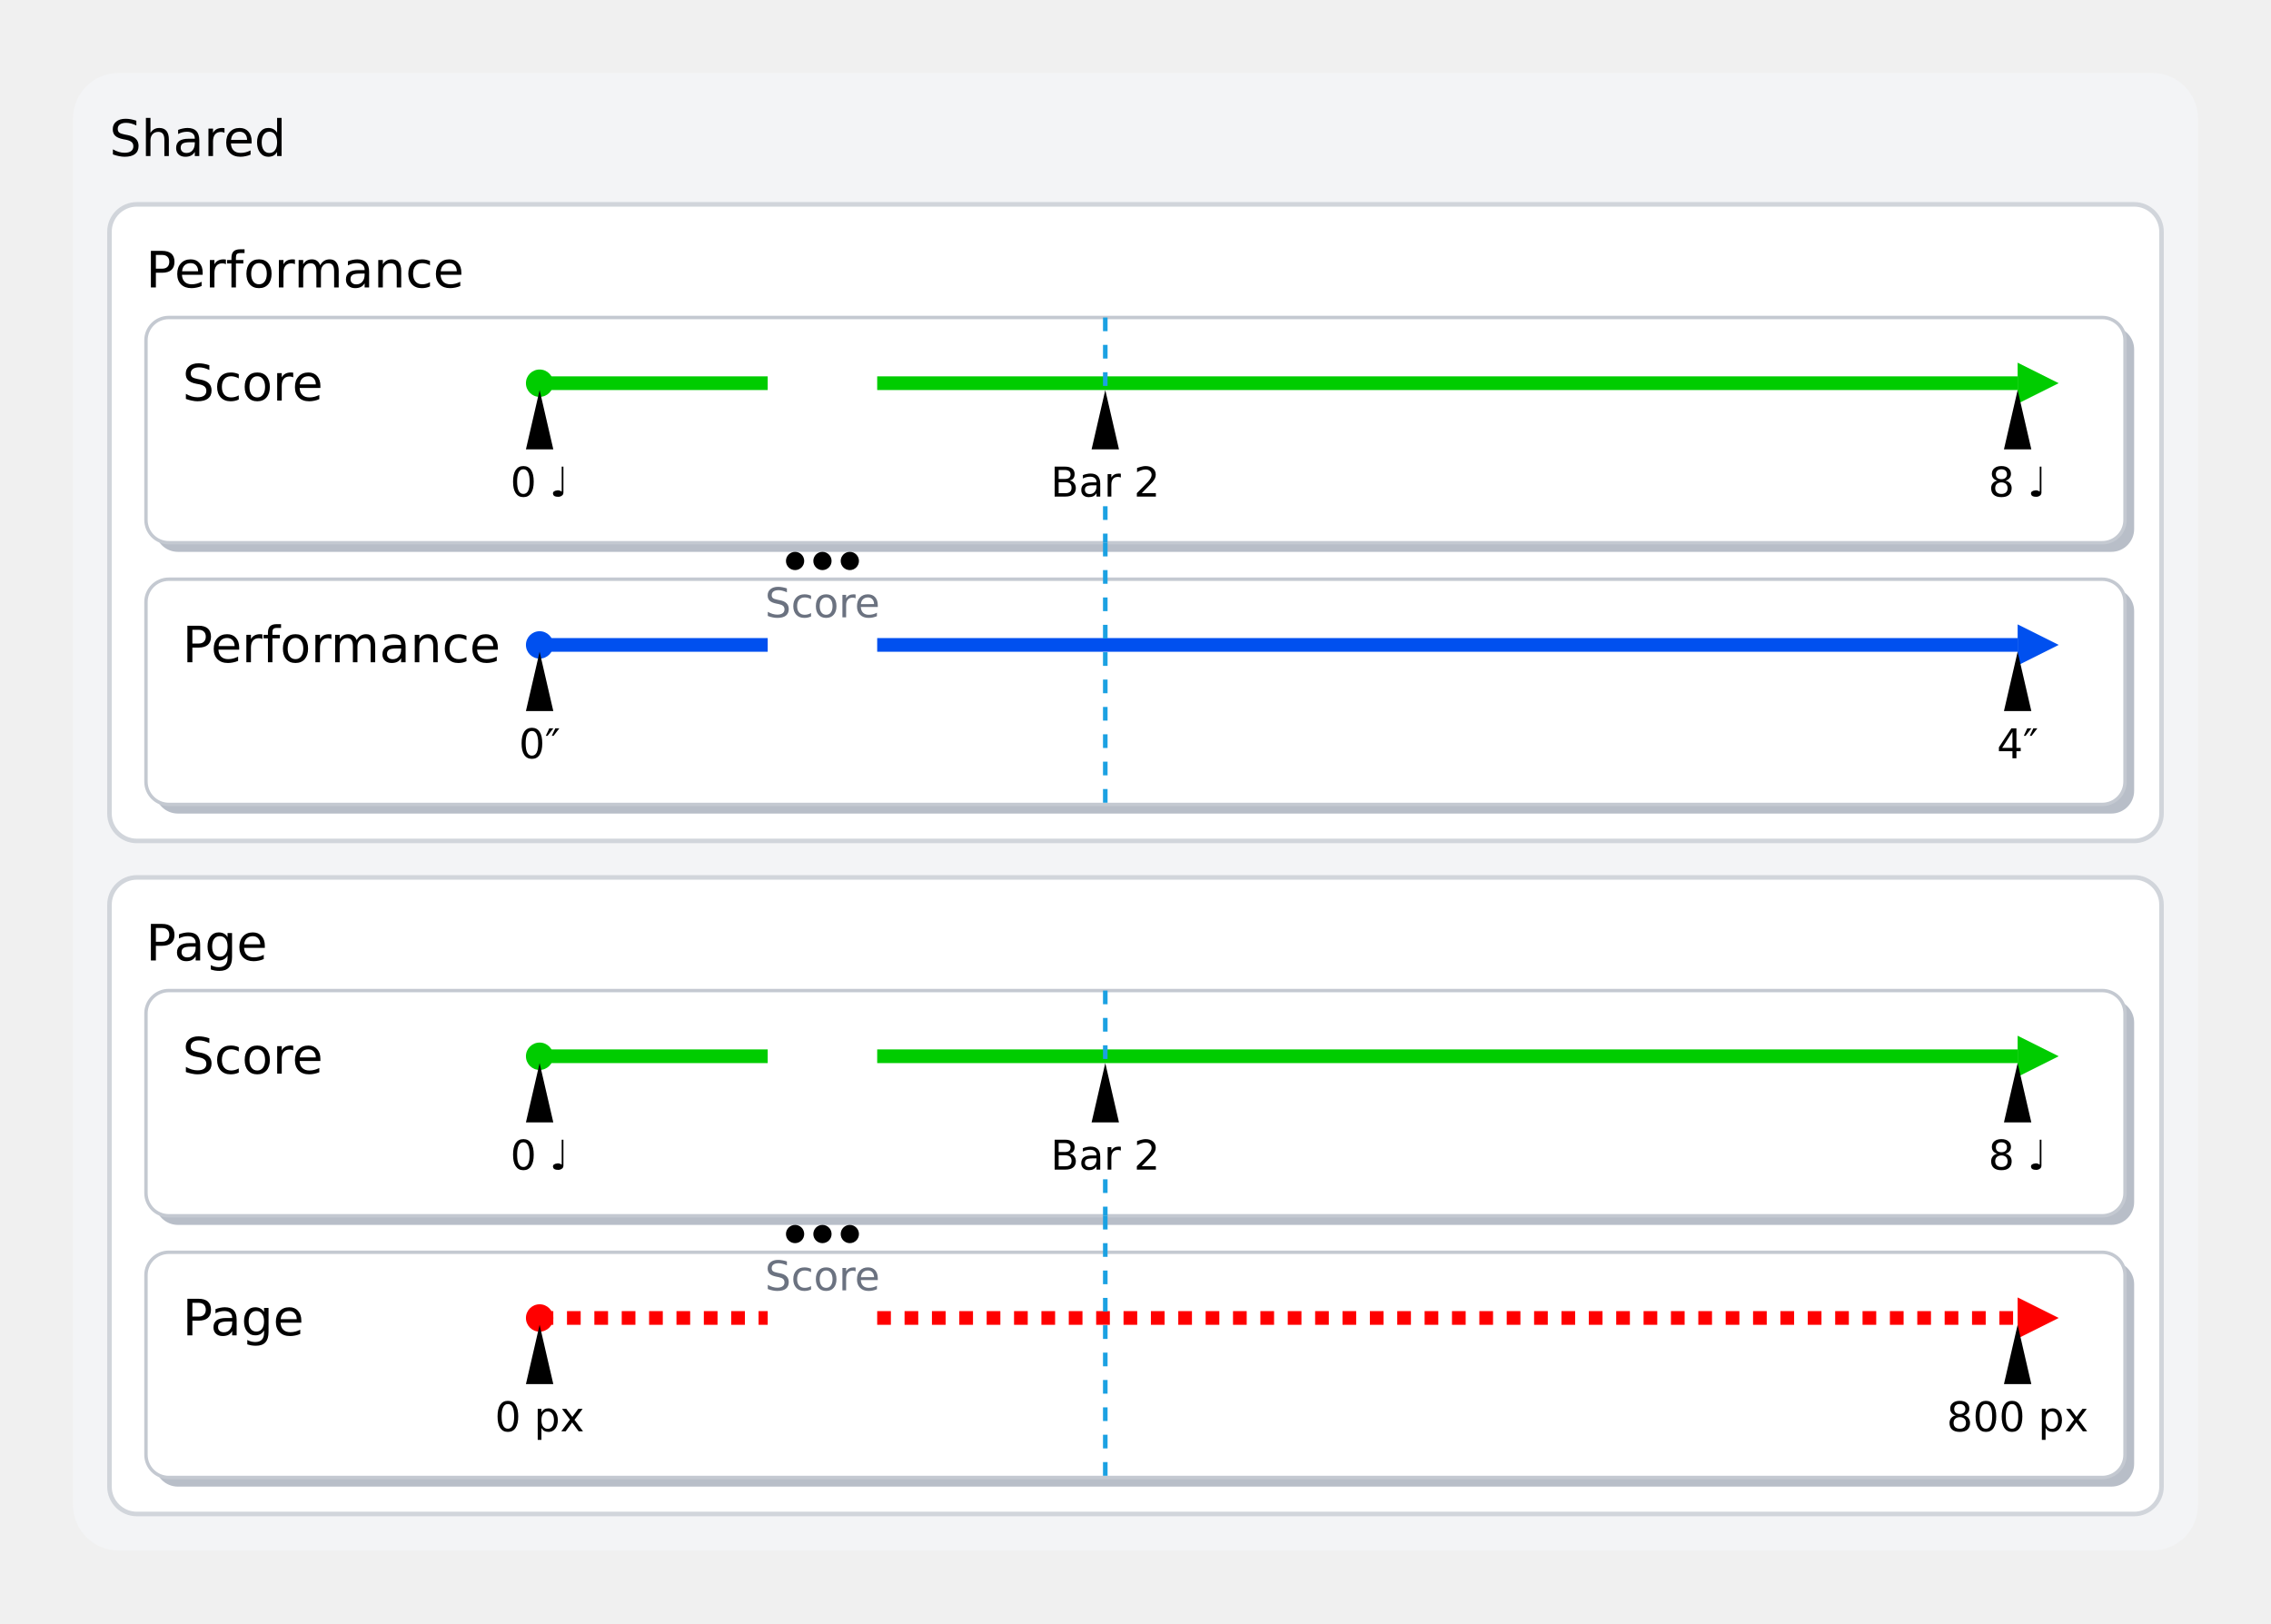
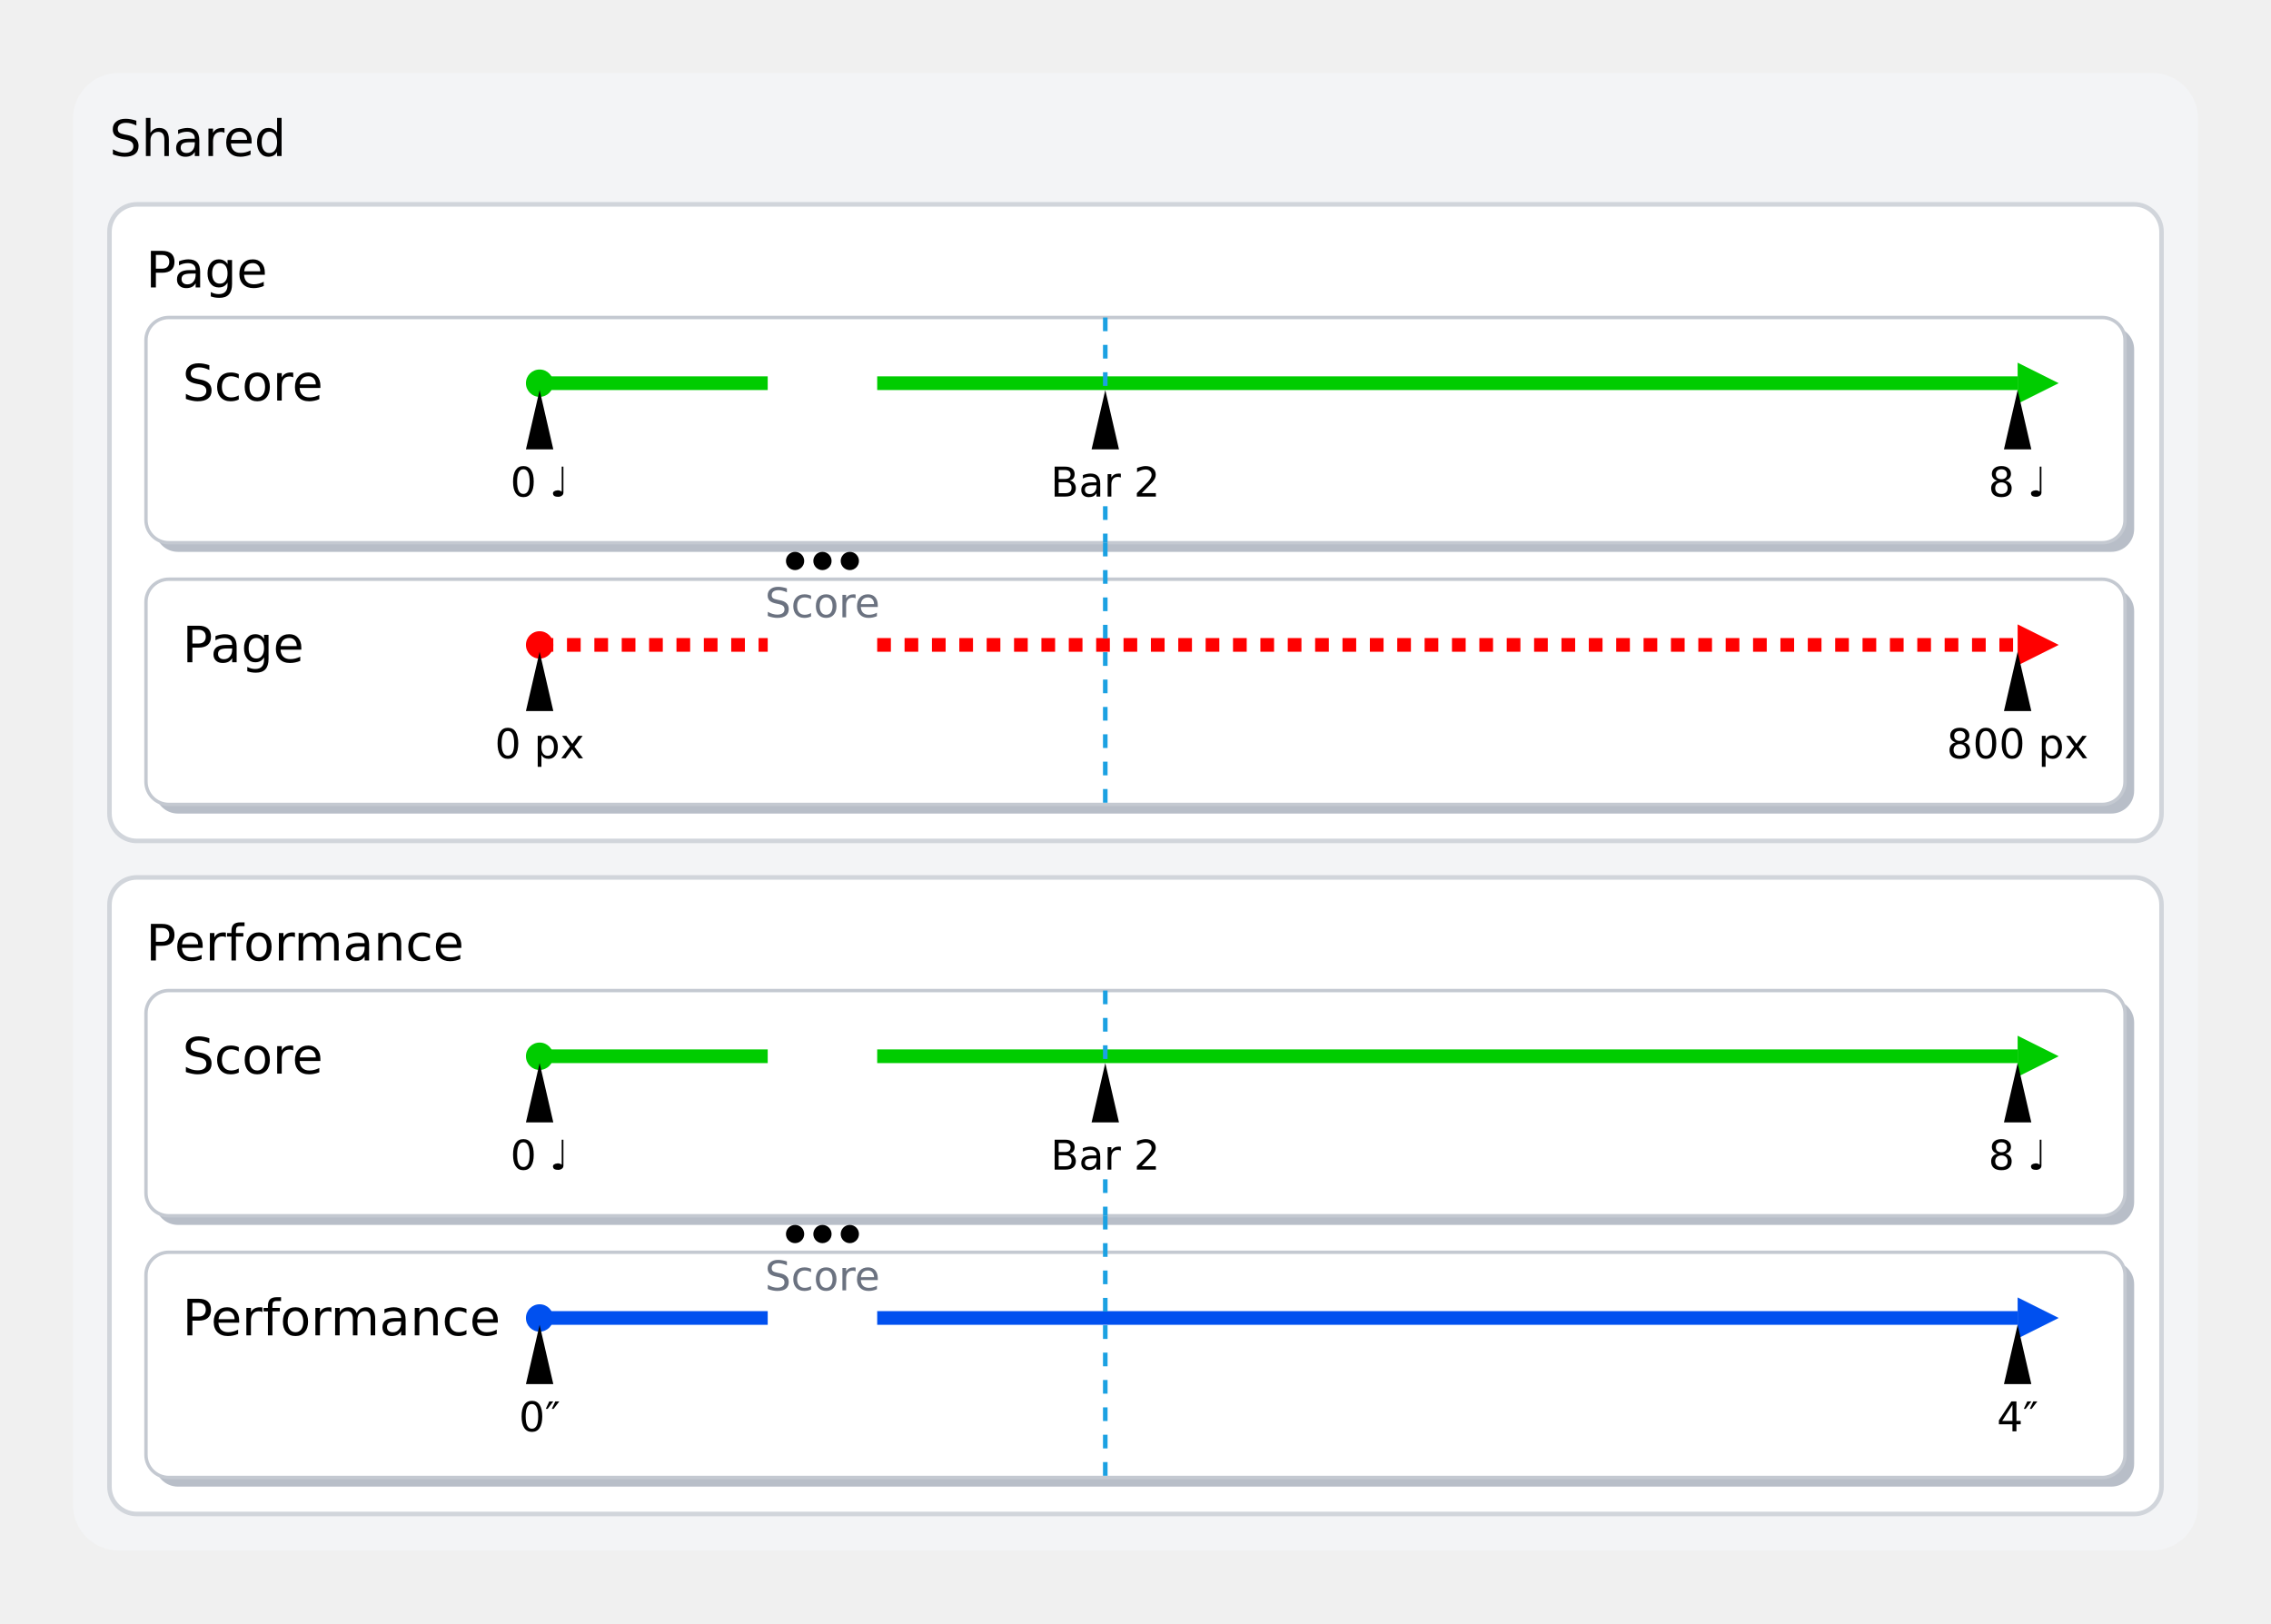
<svg xmlns="http://www.w3.org/2000/svg" width="497.831" height="355.93" viewBox="0 0 497.831 355.93" font-family="DejaVu Sans, Noto Music" text-rendering="geometricPrecision" style="font-kerning:none;font-variant-ligatures:none">
  <g transform="translate(16 16)">
    <rect x="0" y="0" width="465.831" height="323.93" rx="10" fill="#F3F4F6" />
    <text data-part="name" x="8" y="18.21" text-anchor="start" font-size="11" fill="#000000">Shared</text>
-     <rect data-id="g1" x="8" y="28.805" width="449.831" height="139.562" rx="6" fill="#FFFFFF" stroke="#D1D5DB" stroke-width="1" />
-     <text data-id="g1" data-part="name" x="16" y="47.015" text-anchor="start" font-size="11" fill="#000000">Performance</text>
+     <rect data-id="g2" x="8" y="28.805" width="449.831" height="139.562" rx="6" fill="#FFFFFF" stroke="#D1D5DB" stroke-width="1" />
+     <text data-id="g2" data-part="name" x="16" y="47.015" text-anchor="start" font-size="11" fill="#000000">Page</text>
    <rect data-id="t" data-part="card" x="18" y="55.609" width="433.831" height="49.379" rx="5" fill="#B8BEC8" />
    <rect data-id="t" data-part="card" x="16" y="53.609" width="433.831" height="49.379" rx="5" fill="#FFFFFF" stroke="#C4C9D1" stroke-width="0.75" />
    <line data-id="t" x1="102.291" y1="68.012" x2="152.292" y2="68.012" stroke="#00CC00" stroke-width="3" />
    <line data-id="t" x1="176.292" y1="68.012" x2="426.291" y2="68.012" stroke="#00CC00" stroke-width="3" />
    <circle data-id="t" cx="102.291" cy="68.012" r="3" fill="#00CC00" />
    <polygon data-id="t" points="435.291,68.012 426.291,63.512 426.291,72.512" fill="#00CC00" />
    <polygon data-id="timestamp_2" points="102.291,69.512 99.291,82.512 105.291,82.512" fill="#000000" />
    <polygon data-id="timestamp_1" points="226.292,69.512 223.292,82.512 229.292,82.512" fill="#000000" />
    <polygon data-id="timestamp_3" points="426.291,69.512 423.291,82.512 429.291,82.512" fill="#000000" />
    <text data-id="t" data-part="name" x="24" y="71.82" text-anchor="start" font-size="11" fill="#000000">Score</text>
    <text data-id="timestamp_2" data-part="coordinate" x="102.291" y="92.866" text-anchor="middle" font-size="9" fill="#000000">0 ♩</text>
    <text data-id="timestamp_1" data-part="name" x="226.292" y="92.866" text-anchor="middle" font-size="9" fill="#000000">Bar 2</text>
    <text data-id="timestamp_3" data-part="coordinate" x="426.291" y="92.866" text-anchor="middle" font-size="9" fill="#000000">8 ♩</text>
    <line data-id="timestamp_1" data-part="line" x1="226.292" y1="53.609" x2="226.292" y2="69.512" stroke="#1BA1E2" stroke-width="1" stroke-dasharray="3 3" />
    <line data-id="timestamp_1" data-part="line" x1="226.292" y1="94.988" x2="226.292" y2="102.988" stroke="#1BA1E2" stroke-width="1" stroke-dasharray="3 3" />
-     <rect data-id="u" data-part="card" x="18" y="112.988" width="433.831" height="49.379" rx="5" fill="#B8BEC8" />
-     <rect data-id="u" data-part="card" x="16" y="110.988" width="433.831" height="49.379" rx="5" fill="#FFFFFF" stroke="#C4C9D1" stroke-width="0.75" />
-     <line data-id="u" x1="102.291" y1="125.391" x2="152.292" y2="125.391" stroke="#0050EF" stroke-width="3" />
-     <line data-id="u" x1="176.292" y1="125.391" x2="426.291" y2="125.391" stroke="#0050EF" stroke-width="3" />
-     <circle data-id="u" cx="102.291" cy="125.391" r="3" fill="#0050EF" />
-     <polygon data-id="u" points="435.291,125.391 426.291,120.891 426.291,129.891" fill="#0050EF" />
-     <polygon data-id="timestamp_4" points="102.291,126.891 99.291,139.891 105.291,139.891" fill="#000000" />
-     <polygon data-id="timestamp_5" points="426.291,126.891 423.291,139.891 429.291,139.891" fill="#000000" />
-     <text data-id="u" data-part="name" x="24" y="129.199" text-anchor="start" font-size="11" fill="#000000">Performance</text>
-     <text data-id="timestamp_4" data-part="coordinate" x="102.291" y="150.245" text-anchor="middle" font-size="9" fill="#000000">0″</text>
-     <text data-id="timestamp_5" data-part="coordinate" x="426.291" y="150.245" text-anchor="middle" font-size="9" fill="#000000">4″</text>
-     <rect data-id="g2" x="8" y="176.367" width="449.831" height="139.562" rx="6" fill="#FFFFFF" stroke="#D1D5DB" stroke-width="1" />
-     <text data-id="g2" data-part="name" x="16" y="194.578" text-anchor="start" font-size="11" fill="#000000">Page</text>
+     <rect data-id="v" data-part="card" x="18" y="112.988" width="433.831" height="49.379" rx="5" fill="#B8BEC8" />
+     <rect data-id="v" data-part="card" x="16" y="110.988" width="433.831" height="49.379" rx="5" fill="#FFFFFF" stroke="#C4C9D1" stroke-width="0.75" />
+     <line data-id="v" x1="102.291" y1="125.391" x2="152.292" y2="125.391" stroke="#FF0000" stroke-width="3" stroke-dasharray="3 3" />
+     <line data-id="v" x1="176.292" y1="125.391" x2="426.291" y2="125.391" stroke="#FF0000" stroke-width="3" stroke-dasharray="3 3" />
+     <circle data-id="v" cx="102.291" cy="125.391" r="3" fill="#FF0000" />
+     <polygon data-id="v" points="435.291,125.391 426.291,120.891 426.291,129.891" fill="#FF0000" />
+     <polygon data-id="timestamp_6" points="102.291,126.891 99.291,139.891 105.291,139.891" fill="#000000" />
+     <polygon data-id="timestamp_7" points="426.291,126.891 423.291,139.891 429.291,139.891" fill="#000000" />
+     <text data-id="v" data-part="name" x="24" y="129.199" text-anchor="start" font-size="11" fill="#000000">Page</text>
+     <text data-id="timestamp_6" data-part="coordinate" x="102.291" y="150.245" text-anchor="middle" font-size="9" fill="#000000">0 px</text>
+     <text data-id="timestamp_7" data-part="coordinate" x="426.291" y="150.245" text-anchor="middle" font-size="9" fill="#000000">800 px</text>
+     <rect data-id="g1" x="8" y="176.367" width="449.831" height="139.562" rx="6" fill="#FFFFFF" stroke="#D1D5DB" stroke-width="1" />
+     <text data-id="g1" data-part="name" x="16" y="194.578" text-anchor="start" font-size="11" fill="#000000">Performance</text>
    <rect data-id="t" data-part="card" x="18" y="203.172" width="433.831" height="49.379" rx="5" fill="#B8BEC8" />
    <rect data-id="t" data-part="card" x="16" y="201.172" width="433.831" height="49.379" rx="5" fill="#FFFFFF" stroke="#C4C9D1" stroke-width="0.75" />
    <line data-id="t" x1="102.291" y1="215.574" x2="152.292" y2="215.574" stroke="#00CC00" stroke-width="3" />
    <line data-id="t" x1="176.292" y1="215.574" x2="426.291" y2="215.574" stroke="#00CC00" stroke-width="3" />
    <circle data-id="t" cx="102.291" cy="215.574" r="3" fill="#00CC00" />
    <polygon data-id="t" points="435.291,215.574 426.291,211.074 426.291,220.074" fill="#00CC00" />
    <polygon data-id="timestamp_2" points="102.291,217.074 99.291,230.074 105.291,230.074" fill="#000000" />
    <polygon data-id="timestamp_1" points="226.292,217.074 223.292,230.074 229.292,230.074" fill="#000000" />
    <polygon data-id="timestamp_3" points="426.291,217.074 423.291,230.074 429.291,230.074" fill="#000000" />
    <text data-id="t" data-part="name" x="24" y="219.382" text-anchor="start" font-size="11" fill="#000000">Score</text>
    <text data-id="timestamp_2" data-part="coordinate" x="102.291" y="240.428" text-anchor="middle" font-size="9" fill="#000000">0 ♩</text>
    <text data-id="timestamp_1" data-part="name" x="226.292" y="240.428" text-anchor="middle" font-size="9" fill="#000000">Bar 2</text>
    <text data-id="timestamp_3" data-part="coordinate" x="426.291" y="240.428" text-anchor="middle" font-size="9" fill="#000000">8 ♩</text>
    <line data-id="timestamp_1" data-part="line" x1="226.292" y1="201.172" x2="226.292" y2="217.074" stroke="#1BA1E2" stroke-width="1" stroke-dasharray="3 3" />
    <line data-id="timestamp_1" data-part="line" x1="226.292" y1="242.551" x2="226.292" y2="250.551" stroke="#1BA1E2" stroke-width="1" stroke-dasharray="3 3" />
-     <rect data-id="v" data-part="card" x="18" y="260.551" width="433.831" height="49.379" rx="5" fill="#B8BEC8" />
-     <rect data-id="v" data-part="card" x="16" y="258.551" width="433.831" height="49.379" rx="5" fill="#FFFFFF" stroke="#C4C9D1" stroke-width="0.75" />
-     <line data-id="v" x1="102.291" y1="272.953" x2="152.292" y2="272.953" stroke="#FF0000" stroke-width="3" stroke-dasharray="3 3" />
-     <line data-id="v" x1="176.292" y1="272.953" x2="426.291" y2="272.953" stroke="#FF0000" stroke-width="3" stroke-dasharray="3 3" />
-     <circle data-id="v" cx="102.291" cy="272.953" r="3" fill="#FF0000" />
-     <polygon data-id="v" points="435.291,272.953 426.291,268.453 426.291,277.453" fill="#FF0000" />
-     <polygon data-id="timestamp_6" points="102.291,274.453 99.291,287.453 105.291,287.453" fill="#000000" />
-     <polygon data-id="timestamp_7" points="426.291,274.453 423.291,287.453 429.291,287.453" fill="#000000" />
-     <text data-id="v" data-part="name" x="24" y="276.761" text-anchor="start" font-size="11" fill="#000000">Page</text>
-     <text data-id="timestamp_6" data-part="coordinate" x="102.291" y="297.807" text-anchor="middle" font-size="9" fill="#000000">0 px</text>
-     <text data-id="timestamp_7" data-part="coordinate" x="426.291" y="297.807" text-anchor="middle" font-size="9" fill="#000000">800 px</text>
+     <rect data-id="u" data-part="card" x="18" y="260.551" width="433.831" height="49.379" rx="5" fill="#B8BEC8" />
+     <rect data-id="u" data-part="card" x="16" y="258.551" width="433.831" height="49.379" rx="5" fill="#FFFFFF" stroke="#C4C9D1" stroke-width="0.75" />
+     <line data-id="u" x1="102.291" y1="272.953" x2="152.292" y2="272.953" stroke="#0050EF" stroke-width="3" />
+     <line data-id="u" x1="176.292" y1="272.953" x2="426.291" y2="272.953" stroke="#0050EF" stroke-width="3" />
+     <circle data-id="u" cx="102.291" cy="272.953" r="3" fill="#0050EF" />
+     <polygon data-id="u" points="435.291,272.953 426.291,268.453 426.291,277.453" fill="#0050EF" />
+     <polygon data-id="timestamp_4" points="102.291,274.453 99.291,287.453 105.291,287.453" fill="#000000" />
+     <polygon data-id="timestamp_5" points="426.291,274.453 423.291,287.453 429.291,287.453" fill="#000000" />
+     <text data-id="u" data-part="name" x="24" y="276.761" text-anchor="start" font-size="11" fill="#000000">Performance</text>
+     <text data-id="timestamp_4" data-part="coordinate" x="102.291" y="297.807" text-anchor="middle" font-size="9" fill="#000000">0″</text>
+     <text data-id="timestamp_5" data-part="coordinate" x="426.291" y="297.807" text-anchor="middle" font-size="9" fill="#000000">4″</text>
    <circle data-id="elision_1" data-part="ellipsis" cx="158.292" cy="106.988" r="2" fill="#000000" />
    <circle data-id="elision_1" data-part="ellipsis" cx="164.292" cy="106.988" r="2" fill="#000000" />
    <circle data-id="elision_1" data-part="ellipsis" cx="170.292" cy="106.988" r="2" fill="#000000" />
    <text data-id="elision_1" data-part="name" x="164.292" y="119.342" text-anchor="middle" font-size="9" fill="#6B7280">Score</text>
    <circle data-id="elision_1" data-part="ellipsis" cx="158.292" cy="254.551" r="2" fill="#000000" />
    <circle data-id="elision_1" data-part="ellipsis" cx="164.292" cy="254.551" r="2" fill="#000000" />
    <circle data-id="elision_1" data-part="ellipsis" cx="170.292" cy="254.551" r="2" fill="#000000" />
    <text data-id="elision_1" data-part="name" x="164.292" y="266.905" text-anchor="middle" font-size="9" fill="#6B7280">Score</text>
    <line data-id="timestamp_1" data-part="line" x1="226.292" y1="102.988" x2="226.292" y2="160.367" stroke="#1BA1E2" stroke-width="1" stroke-dasharray="3 3" />
    <line data-id="timestamp_1" data-part="line" x1="226.292" y1="250.551" x2="226.292" y2="307.93" stroke="#1BA1E2" stroke-width="1" stroke-dasharray="3 3" />
  </g>
</svg>
